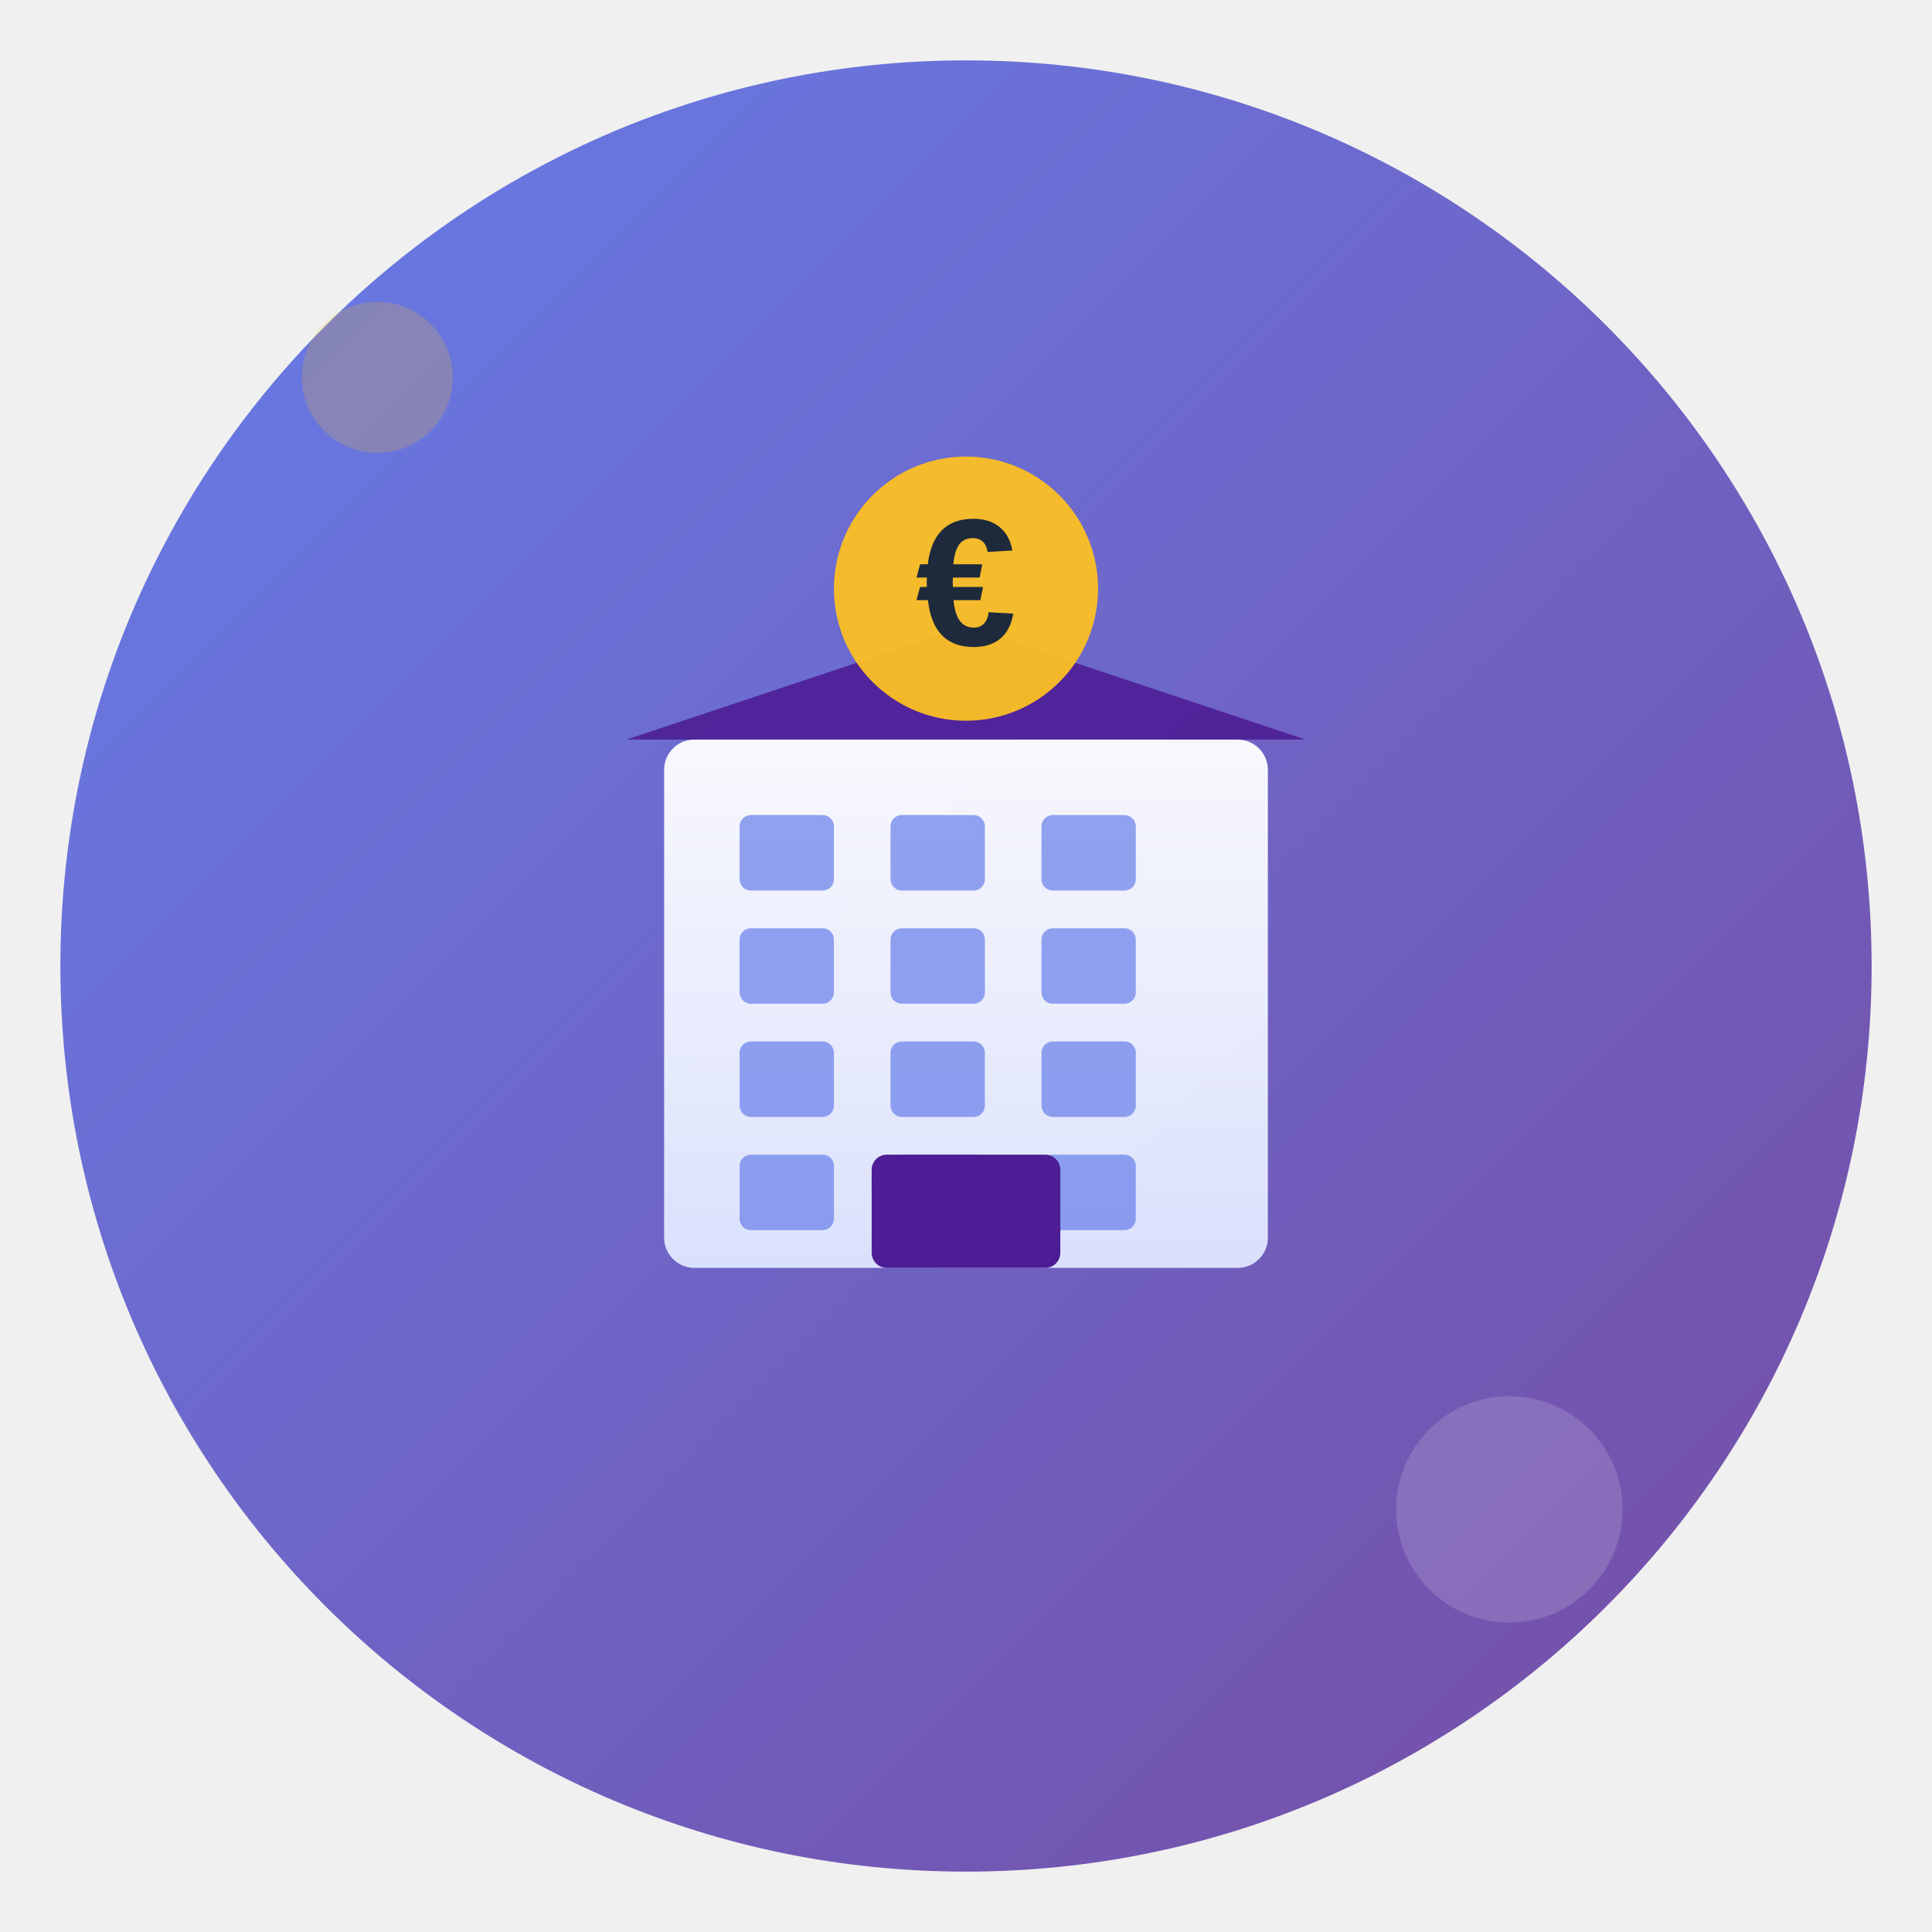
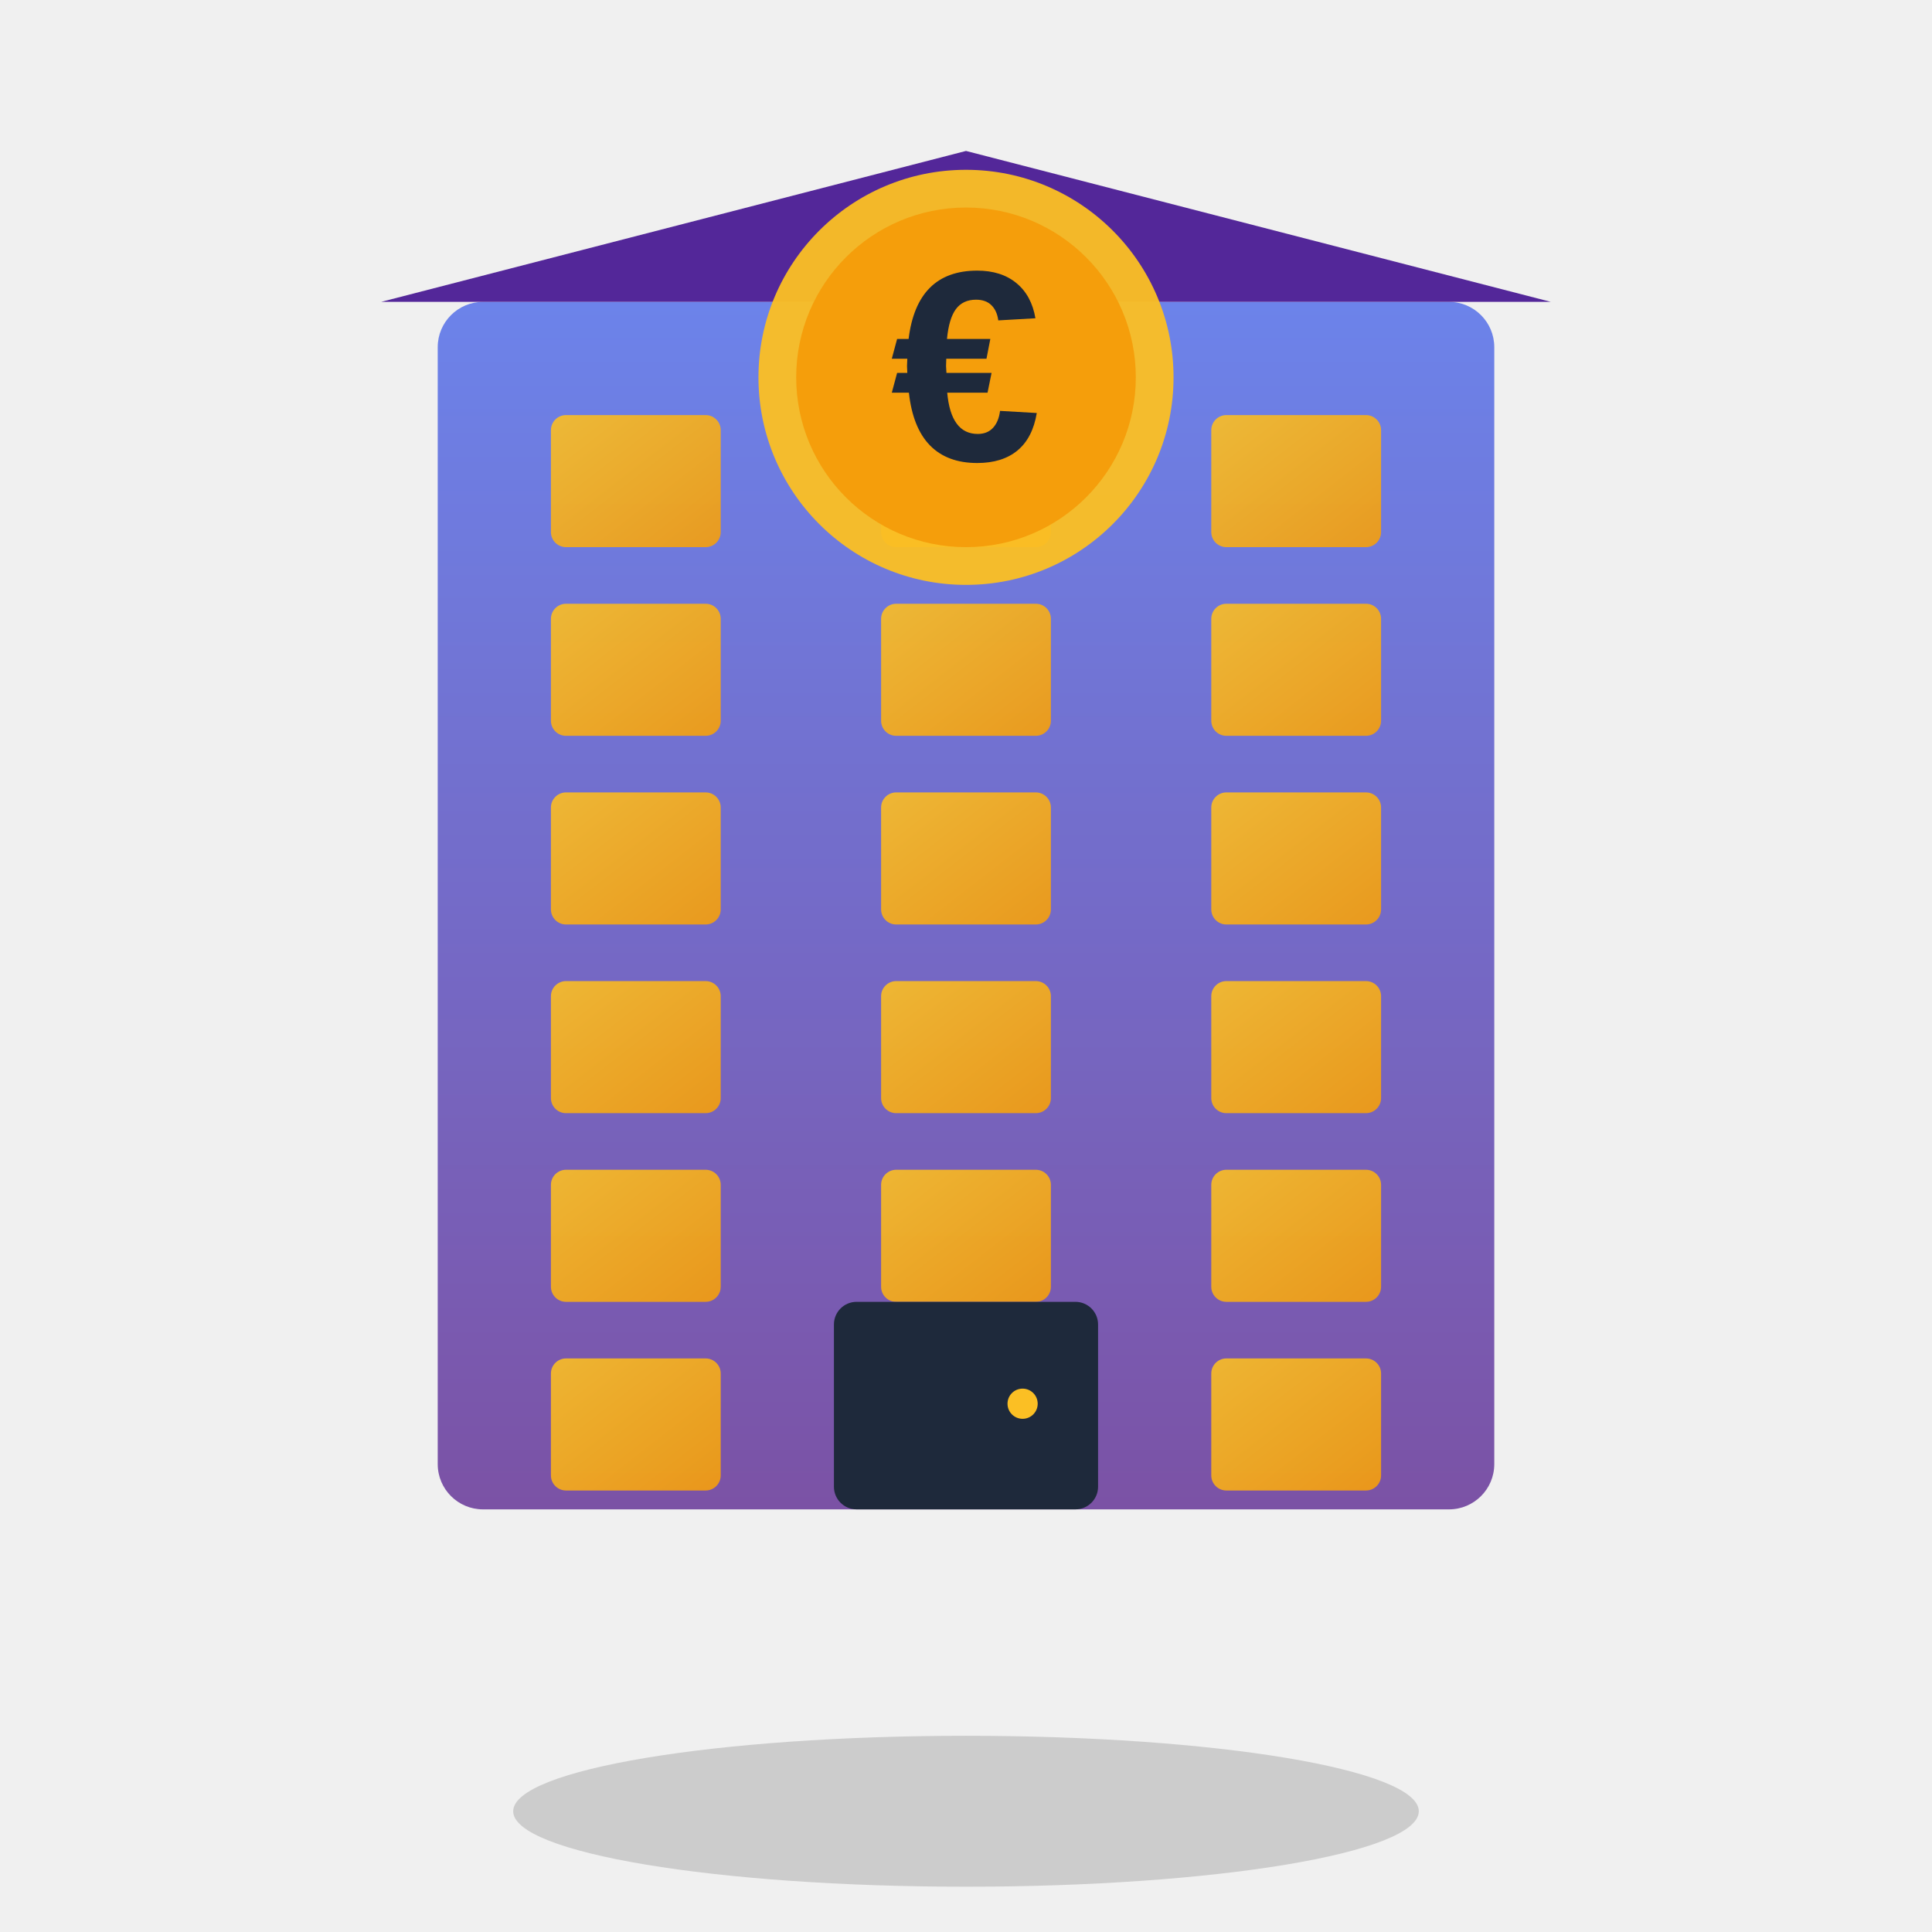
<svg xmlns="http://www.w3.org/2000/svg" width="512" height="512" viewBox="0 0 512 512" fill="none">
  <defs>
-     <linearGradient id="bgGradient" x1="0%" y1="0%" x2="100%" y2="100%">
+     <linearGradient id="buildingGradient" x1="0%" y1="0%" x2="0%" y2="100%">
      <stop offset="0%" style="stop-color:#667eea;stop-opacity:1" />
      <stop offset="100%" style="stop-color:#764ba2;stop-opacity:1" />
    </linearGradient>
-     <linearGradient id="buildingGradient" x1="0%" y1="0%" x2="0%" y2="100%">
-       <stop offset="0%" style="stop-color:#ffffff;stop-opacity:1" />
-       <stop offset="100%" style="stop-color:#e0e7ff;stop-opacity:1" />
+     <linearGradient id="windowGradient" x1="0%" y1="0%" x2="100%" y2="100%">
+       <stop offset="0%" style="stop-color:#fbbf24;stop-opacity:0.9" />
+       <stop offset="100%" style="stop-color:#f59e0b;stop-opacity:0.9" />
    </linearGradient>
  </defs>
-   <circle cx="256" cy="256" r="240" fill="url(#bgGradient)" />
-   <g transform="translate(256, 256)">
-     <rect x="-80" y="-60" width="160" height="140" rx="8" fill="url(#buildingGradient)" opacity="0.95" />
-     <g fill="#667eea" opacity="0.7">
-       <rect x="-60" y="-40" width="25" height="20" rx="3" />
-       <rect x="-20" y="-40" width="25" height="20" rx="3" />
-       <rect x="20" y="-40" width="25" height="20" rx="3" />
-       <rect x="-60" y="-10" width="25" height="20" rx="3" />
-       <rect x="-20" y="-10" width="25" height="20" rx="3" />
-       <rect x="20" y="-10" width="25" height="20" rx="3" />
-       <rect x="-60" y="20" width="25" height="20" rx="3" />
-       <rect x="-20" y="20" width="25" height="20" rx="3" />
-       <rect x="20" y="20" width="25" height="20" rx="3" />
-       <rect x="-60" y="50" width="25" height="20" rx="3" />
-       <rect x="-20" y="50" width="25" height="20" rx="3" />
-       <rect x="20" y="50" width="25" height="20" rx="3" />
+   <g transform="translate(256, 280)">
+     <rect x="-140" y="-200" width="280" height="320" rx="12" fill="url(#buildingGradient)" opacity="0.95" />
+     <path d="M -155,-200 L 0,-240 L 155,-200 Z" fill="#4c1d95" opacity="0.95" />
+     <g fill="url(#windowGradient)">
+       <rect x="-110" y="-170" width="45" height="35" rx="4" />
+       <rect x="-110" y="-120" width="45" height="35" rx="4" />
+       <rect x="-110" y="-70" width="45" height="35" rx="4" />
+       <rect x="-110" y="-20" width="45" height="35" rx="4" />
+       <rect x="-110" y="30" width="45" height="35" rx="4" />
+       <rect x="-110" y="80" width="45" height="35" rx="4" />
+       <rect x="-22.5" y="-170" width="45" height="35" rx="4" />
+       <rect x="-22.5" y="-120" width="45" height="35" rx="4" />
+       <rect x="-22.5" y="-70" width="45" height="35" rx="4" />
+       <rect x="-22.5" y="-20" width="45" height="35" rx="4" />
+       <rect x="-22.5" y="30" width="45" height="35" rx="4" />
+       <rect x="65" y="-170" width="45" height="35" rx="4" />
+       <rect x="65" y="-120" width="45" height="35" rx="4" />
+       <rect x="65" y="-70" width="45" height="35" rx="4" />
+       <rect x="65" y="-20" width="45" height="35" rx="4" />
+       <rect x="65" y="30" width="45" height="35" rx="4" />
+       <rect x="65" y="80" width="45" height="35" rx="4" />
    </g>
-     <rect x="-25" y="50" width="50" height="30" rx="4" fill="#4c1d95" />
-     <path d="M -90,-60 L 0,-90 L 90,-60 Z" fill="#4c1d95" opacity="0.9" />
-     <g transform="translate(0, -100)">
-       <circle cx="0" cy="0" r="35" fill="#fbbf24" opacity="0.95" />
-       <text x="0" y="15" font-family="Arial, sans-serif" font-size="48" font-weight="bold" fill="#1e293b" text-anchor="middle">€</text>
-     </g>
+     <rect x="-35" y="65" width="70" height="55" rx="6" fill="#1e293b" />
+     <circle cx="15" cy="92" r="4" fill="#fbbf24" />
  </g>
-   <circle cx="100" cy="100" r="20" fill="#fbbf24" opacity="0.2" />
-   <circle cx="400" cy="400" r="30" fill="#ffffff" opacity="0.15" />
+   <g transform="translate(256, 100)">
+     <circle cx="0" cy="0" r="55" fill="#fbbf24" opacity="0.95" />
+     <circle cx="0" cy="0" r="45" fill="#f59e0b" />
+     <text x="0" y="22" font-family="Arial, sans-serif" font-size="72" font-weight="bold" fill="#1e293b" text-anchor="middle">€</text>
+   </g>
+   <ellipse cx="256" cy="480" rx="120" ry="20" fill="#000000" opacity="0.15" />
</svg>
